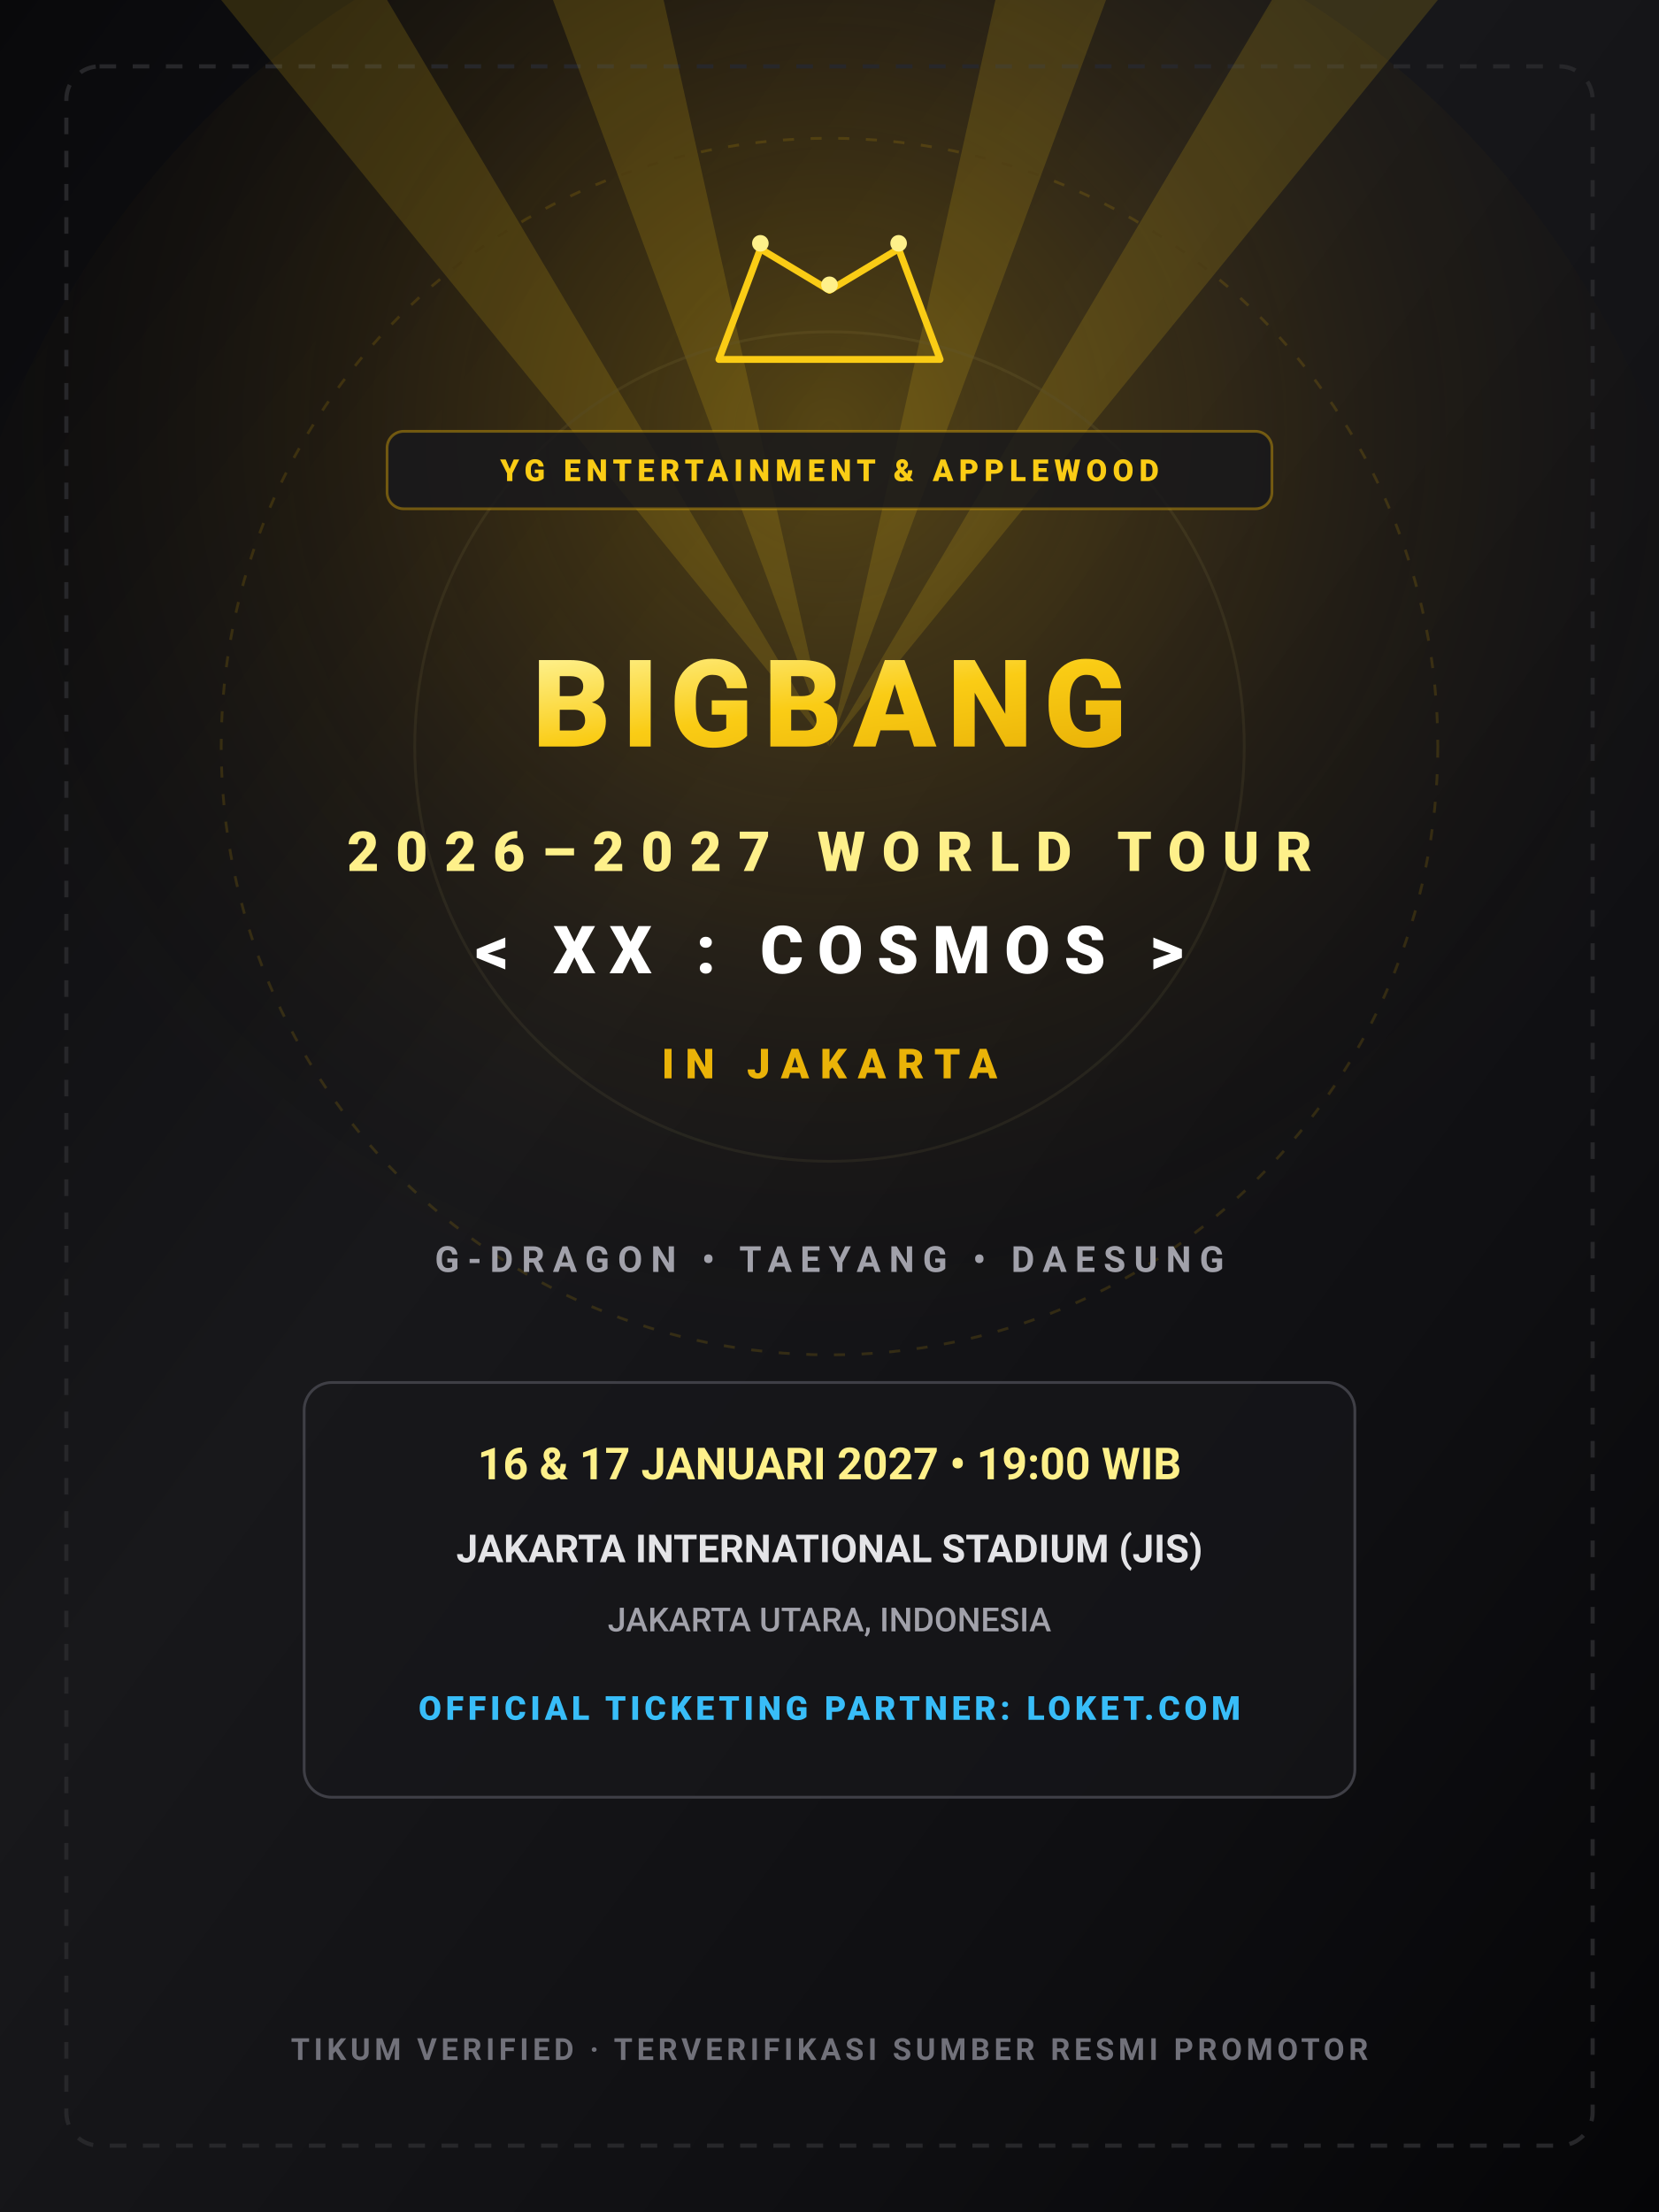
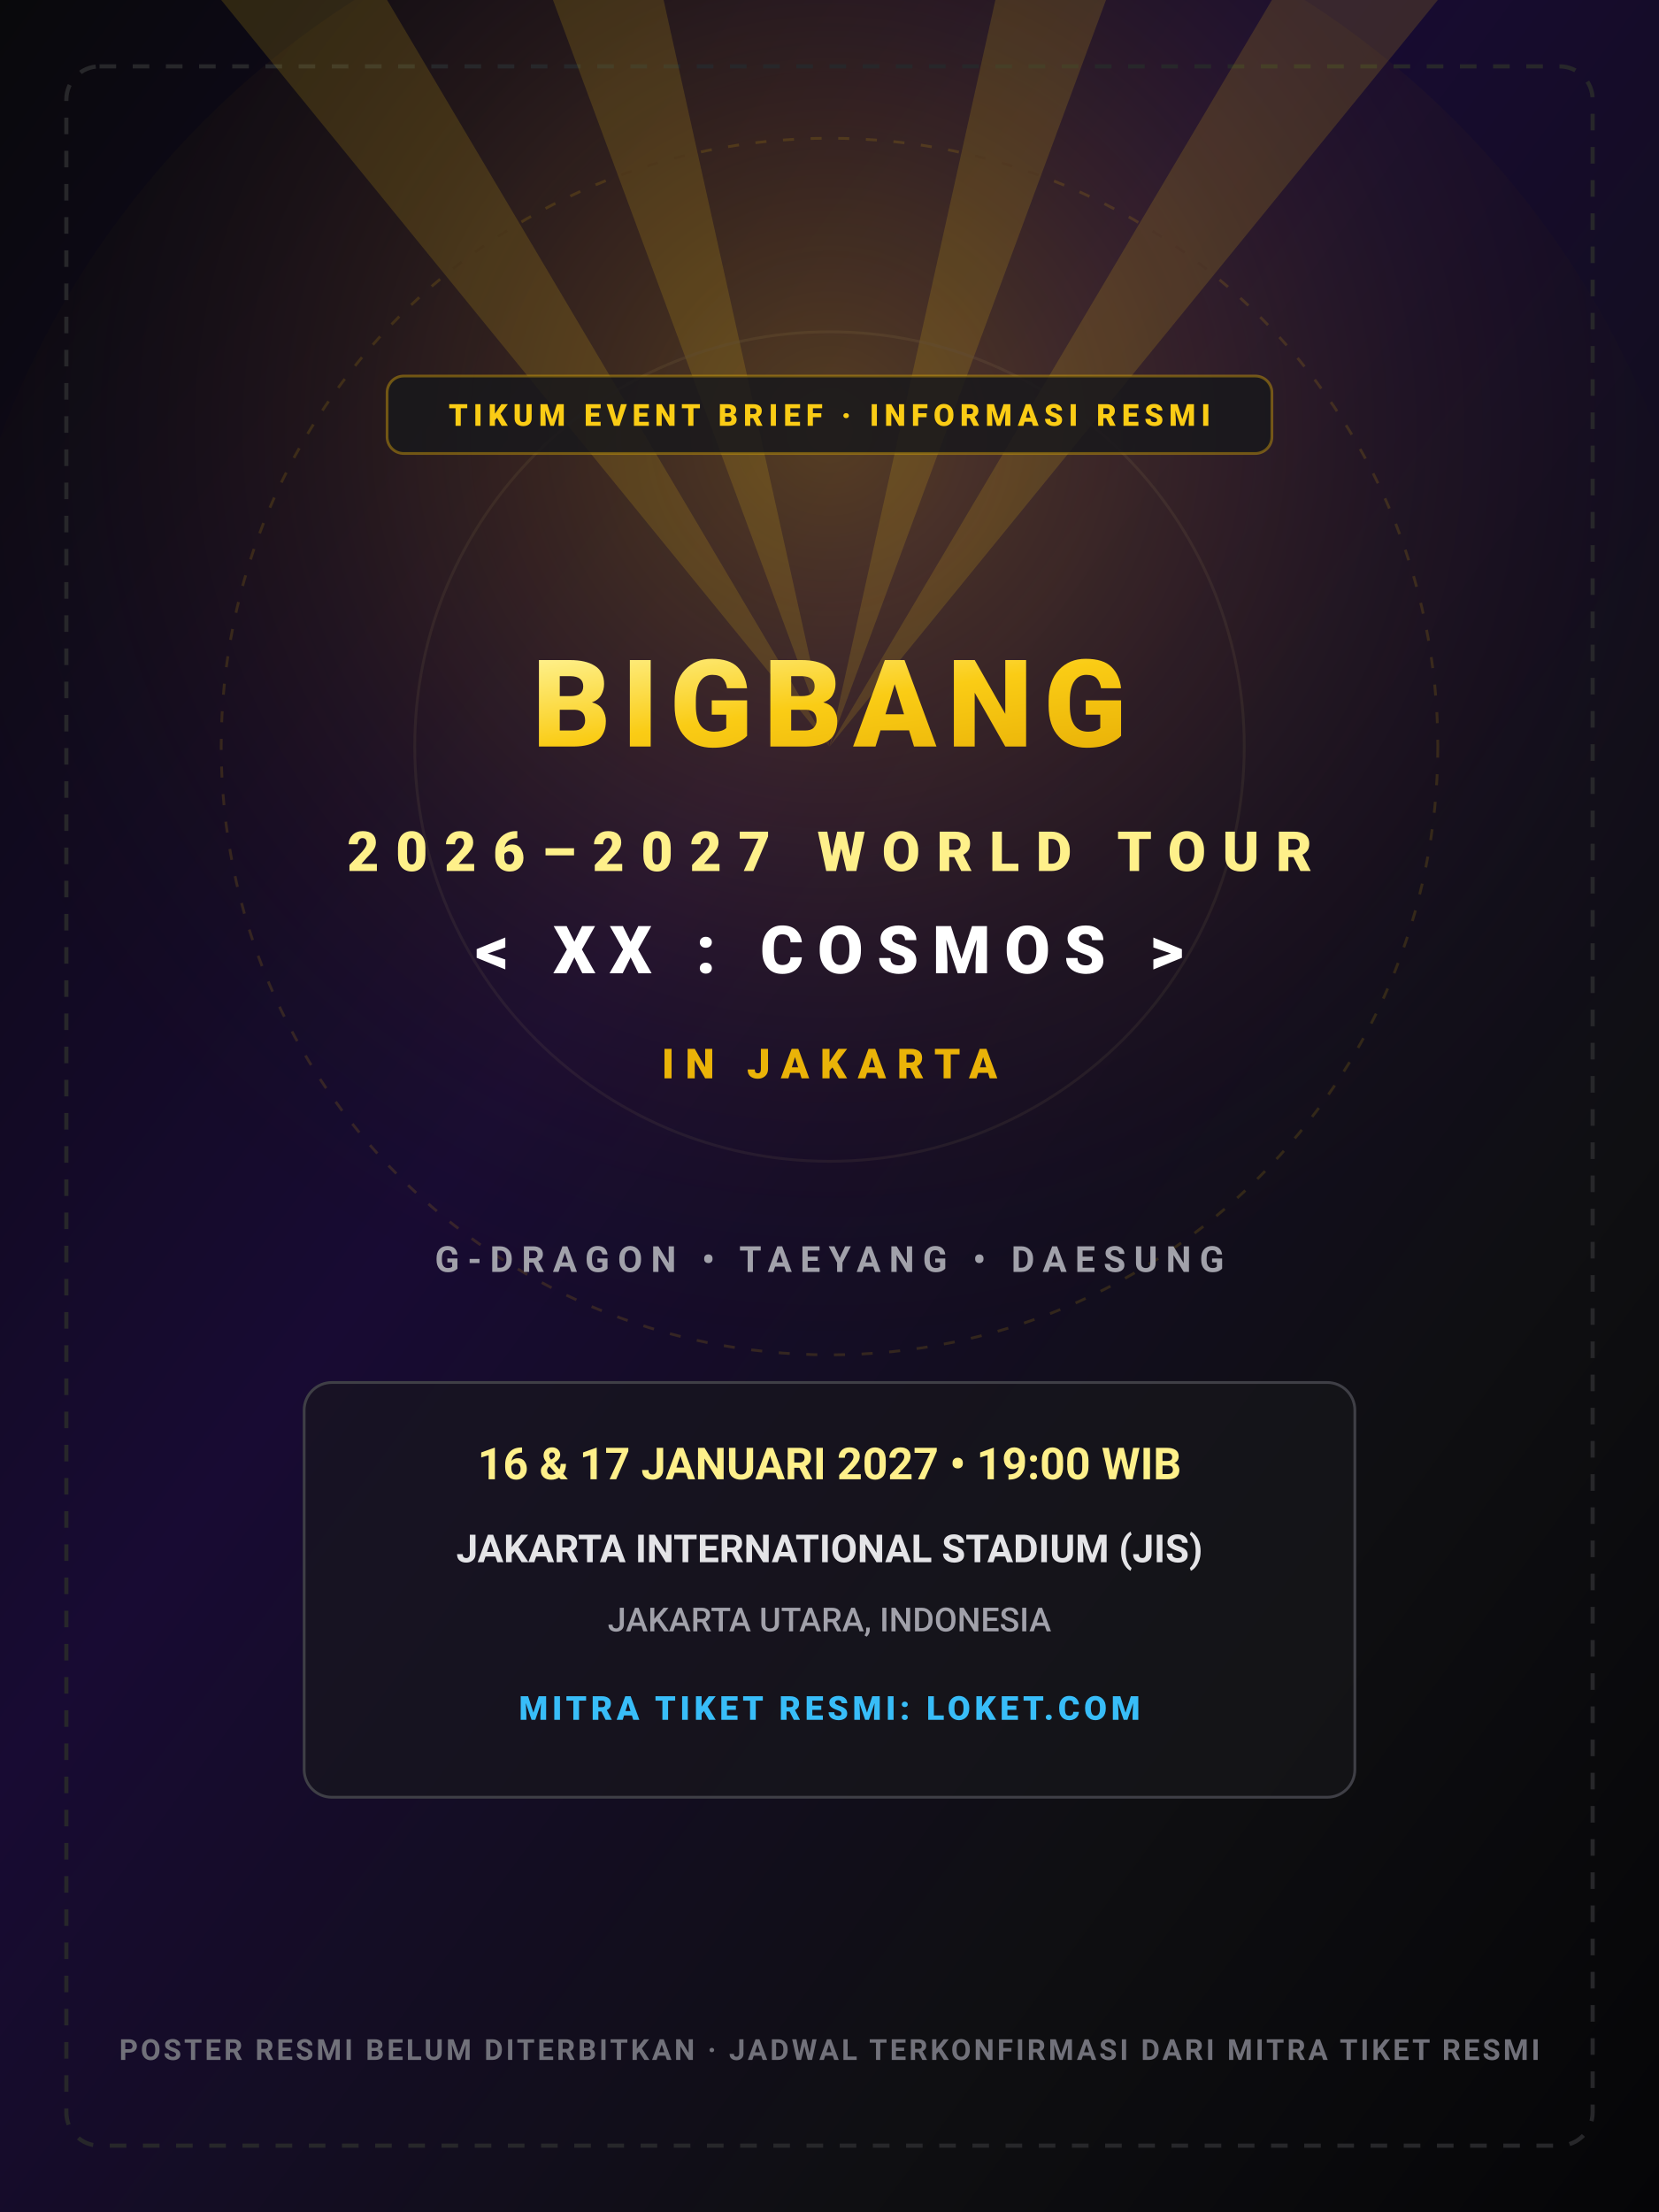
<svg xmlns="http://www.w3.org/2000/svg" viewBox="0 0 600 800" width="100%" height="100%">
  <defs>
    <linearGradient id="bbBg" x1="0%" y1="0%" x2="100%" y2="100%">
      <stop offset="0%" stop-color="#09090b" />
-       <stop offset="40%" stop-color="#18181b" />
+       <stop offset="40%" stop-color="#180b33" />
      <stop offset="75%" stop-color="#0f0f12" />
      <stop offset="100%" stop-color="#050507" />
    </linearGradient>
    <radialGradient id="goldGlow" cx="50%" cy="32%" r="55%">
      <stop offset="0%" stop-color="#eab308" stop-opacity="0.30" />
      <stop offset="50%" stop-color="#ca8a04" stop-opacity="0.10" />
      <stop offset="100%" stop-color="#000000" stop-opacity="0" />
    </radialGradient>
    <linearGradient id="goldTextGrad" x1="0%" y1="0%" x2="100%" y2="100%">
      <stop offset="0%" stop-color="#fef08a" />
      <stop offset="50%" stop-color="#facc15" />
      <stop offset="100%" stop-color="#eab308" />
    </linearGradient>
    <linearGradient id="goldAccent" x1="0%" y1="0%" x2="100%" y2="0%">
      <stop offset="0%" stop-color="#eab308" />
      <stop offset="50%" stop-color="#fef08a" />
      <stop offset="100%" stop-color="#ca8a04" />
    </linearGradient>
  </defs>
  <rect width="600" height="800" fill="url(#bbBg)" />
  <circle cx="300" cy="270" r="320" fill="url(#goldGlow)" />
  <rect x="24" y="24" width="552" height="752" rx="12" fill="none" stroke="#27272a" stroke-width="1.5" stroke-dasharray="6 6" />
  <g opacity="0.15" fill="#facc15">
    <polygon points="300,270 80,0 140,0" />
    <polygon points="300,270 460,0 520,0" />
    <polygon points="300,270 200,0 240,0" />
    <polygon points="300,270 360,0 400,0" />
    <circle cx="300" cy="270" r="220" stroke="#eab308" stroke-width="1" stroke-dasharray="4 6" fill="none" />
    <circle cx="300" cy="270" r="150" stroke="#fef08a" stroke-width="1" stroke-opacity="0.4" fill="none" />
  </g>
-   <g transform="translate(300, 110)">
-     <path d="M -40,20 L -25,-20 L 0,-5 L 25,-20 L 40,20 Z" fill="none" stroke="#facc15" stroke-width="2.5" stroke-linejoin="round" />
-     <circle cx="-25" cy="-22" r="3" fill="#fef08a" />
-     <circle cx="0" cy="-7" r="3" fill="#fef08a" />
-     <circle cx="25" cy="-22" r="3" fill="#fef08a" />
-   </g>
-   <g transform="translate(300, 170)">
+   <g transform="translate(300, 150)">
    <rect x="-160" y="-14" width="320" height="28" rx="6" fill="rgba(24, 24, 27, 0.85)" stroke="rgba(234, 179, 8, 0.4)" stroke-width="1" />
-     <text text-anchor="middle" y="4" font-family="-apple-system, BlinkMacSystemFont, 'Segoe UI', Roboto, sans-serif" font-size="11" font-weight="800" fill="#facc15" letter-spacing="2">YG ENTERTAINMENT &amp; APPLEWOOD</text>
+     <text text-anchor="middle" y="4" font-family="-apple-system, BlinkMacSystemFont, 'Segoe UI', Roboto, sans-serif" font-size="11" font-weight="800" fill="#facc15" letter-spacing="2">TIKUM EVENT BRIEF · INFORMASI RESMI</text>
  </g>
  <text x="300" y="270" text-anchor="middle" font-family="-apple-system, BlinkMacSystemFont, 'Segoe UI', Roboto, sans-serif" font-size="44" font-weight="900" fill="url(#goldTextGrad)" letter-spacing="4">BIGBANG</text>
  <text x="300" y="315" text-anchor="middle" font-family="-apple-system, BlinkMacSystemFont, 'Segoe UI', Roboto, sans-serif" font-size="20" font-weight="800" fill="#fef08a" letter-spacing="6">2026–2027 WORLD TOUR</text>
  <text x="300" y="352" text-anchor="middle" font-family="-apple-system, BlinkMacSystemFont, 'Segoe UI', Roboto, sans-serif" font-size="24" font-weight="900" fill="#ffffff" letter-spacing="5">&lt; XX : COSMOS &gt;</text>
  <text x="300" y="390" text-anchor="middle" font-family="-apple-system, BlinkMacSystemFont, 'Segoe UI', Roboto, sans-serif" font-size="15" font-weight="800" fill="#eab308" letter-spacing="4">IN JAKARTA</text>
  <line x1="160" y1="420" x2="440" y2="420" stroke="url(#goldAccent)" stroke-width="1.5" stroke-opacity="0.8" />
  <text x="300" y="460" text-anchor="middle" font-family="-apple-system, BlinkMacSystemFont, 'Segoe UI', Roboto, sans-serif" font-size="13" font-weight="700" fill="#a1a1aa" letter-spacing="3">G-DRAGON • TAEYANG • DAESUNG</text>
  <g transform="translate(300, 530)">
    <rect x="-190" y="-30" width="380" height="150" rx="10" fill="rgba(24, 24, 27, 0.6)" stroke="#3f3f46" stroke-width="1" />
    <text text-anchor="middle" y="5" font-family="-apple-system, BlinkMacSystemFont, 'Segoe UI', Roboto, sans-serif" font-size="16" font-weight="700" fill="#fef08a">
      16 &amp; 17 JANUARI 2027 • 19:00 WIB
    </text>
    <text text-anchor="middle" y="35" font-family="-apple-system, BlinkMacSystemFont, 'Segoe UI', Roboto, sans-serif" font-size="14" font-weight="600" fill="#e4e4e7">
      JAKARTA INTERNATIONAL STADIUM (JIS)
    </text>
    <text text-anchor="middle" y="60" font-family="-apple-system, BlinkMacSystemFont, 'Segoe UI', Roboto, sans-serif" font-size="12" font-weight="500" fill="#a1a1aa">
      JAKARTA UTARA, INDONESIA
    </text>
    <text text-anchor="middle" y="92" font-family="-apple-system, BlinkMacSystemFont, 'Segoe UI', Roboto, sans-serif" font-size="12" font-weight="800" fill="#38bdf8" letter-spacing="1.5">
-       OFFICIAL TICKETING PARTNER: LOKET.COM
+       MITRA TIKET RESMI: LOKET.COM
    </text>
  </g>
  <g transform="translate(300, 745)">
-     <text text-anchor="middle" font-family="-apple-system, BlinkMacSystemFont, 'Segoe UI', Roboto, sans-serif" font-size="11" font-weight="700" fill="#71717a" letter-spacing="1.5">
-       TIKUM VERIFIED · TERVERIFIKASI SUMBER RESMI PROMOTOR
+     <text text-anchor="middle" font-family="-apple-system, BlinkMacSystemFont, 'Segoe UI', Roboto, sans-serif" font-size="10.5" font-weight="700" fill="#71717a" letter-spacing="1">
+       POSTER RESMI BELUM DITERBITKAN · JADWAL TERKONFIRMASI DARI MITRA TIKET RESMI
    </text>
  </g>
</svg>
